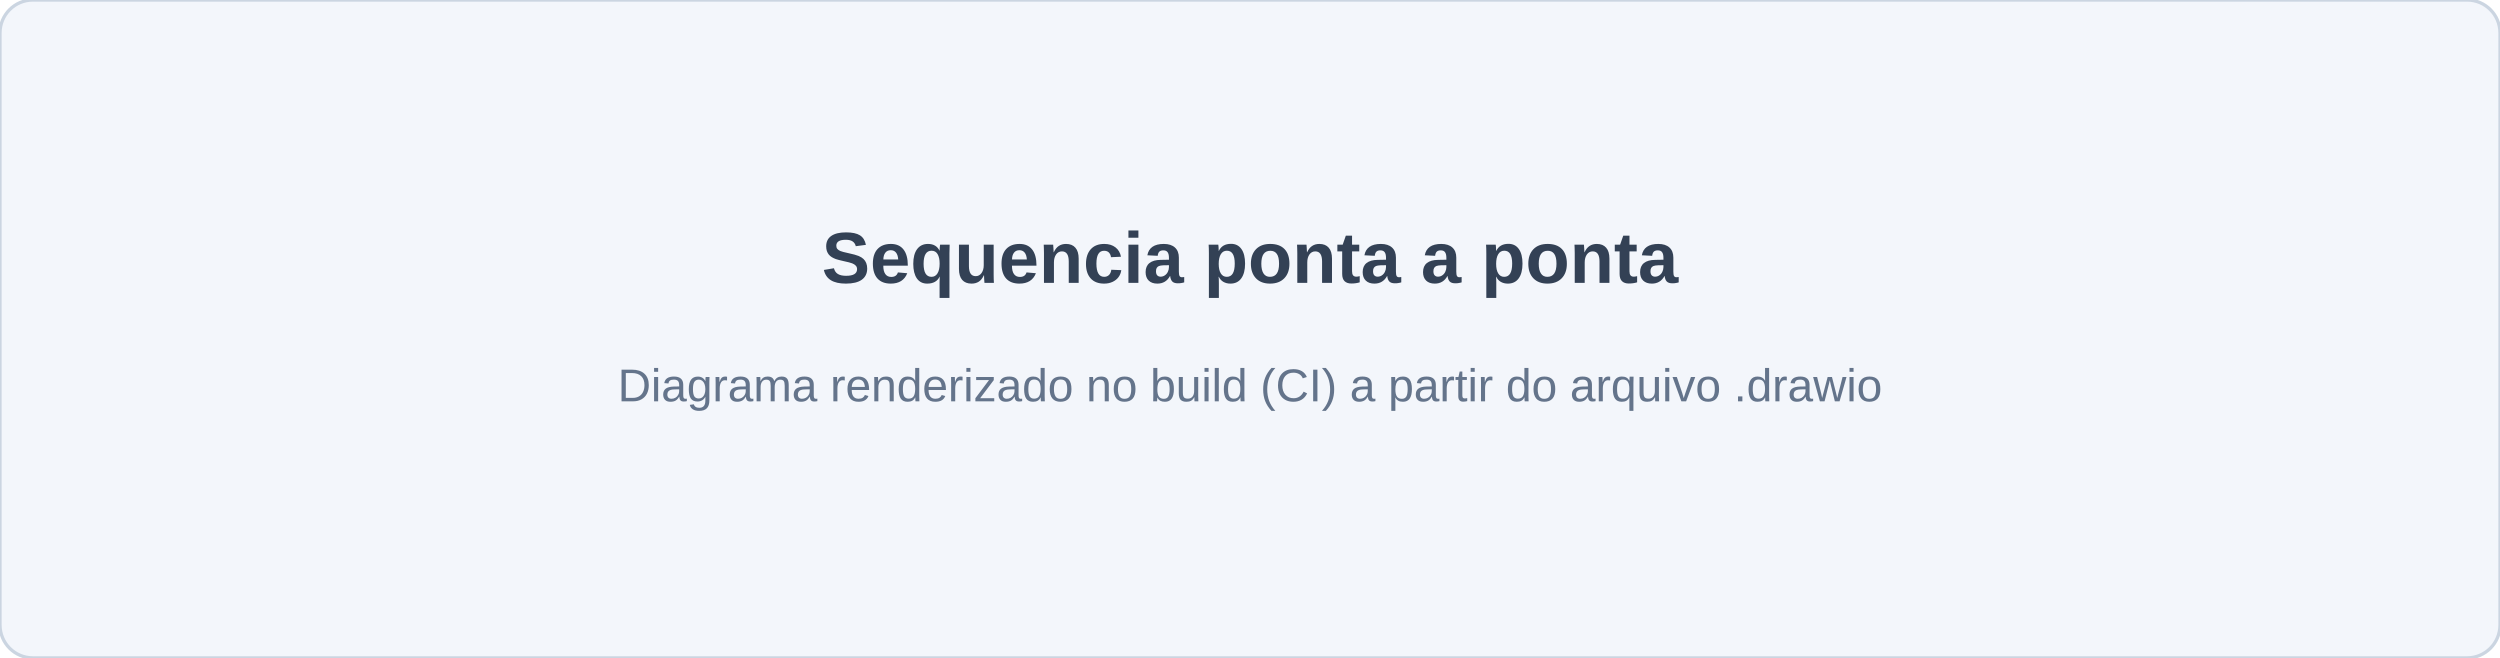
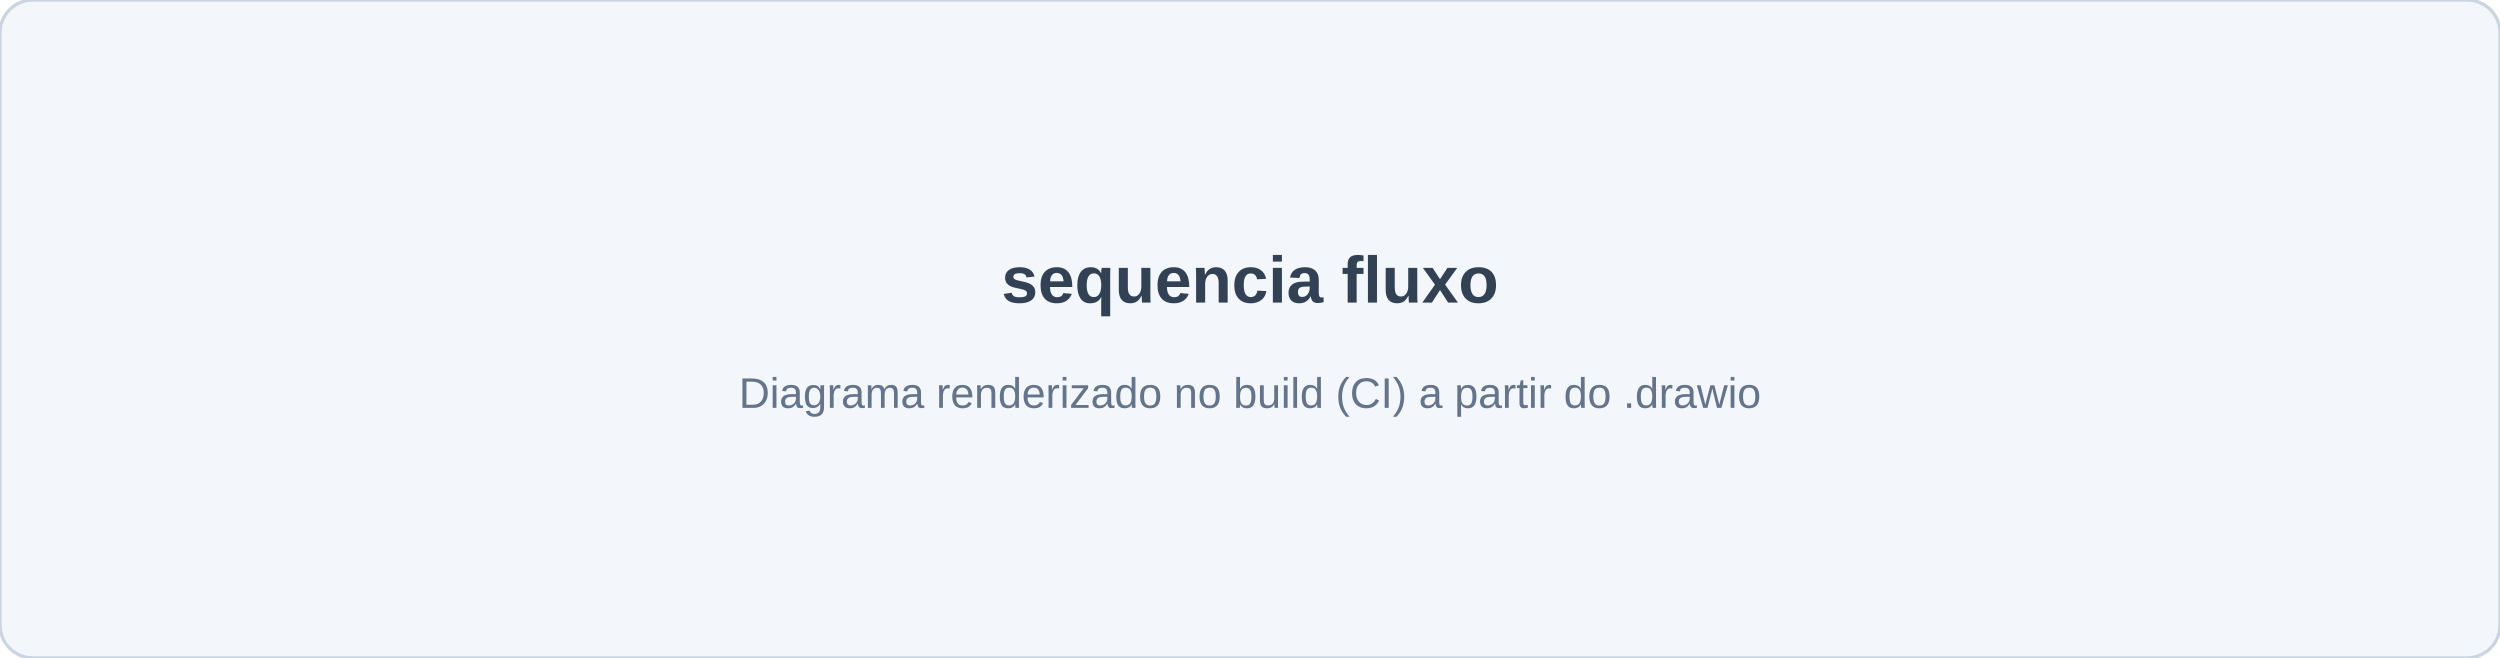
<svg xmlns="http://www.w3.org/2000/svg" width="760" height="200" viewBox="0 0 760 200">
  <rect width="760" height="200" rx="10" fill="#f3f6fb" stroke="#cbd5e1" />
-   <text x="380" y="86" font-family="Segoe UI, Arial, sans-serif" font-size="22" font-weight="600" fill="#334155" text-anchor="middle">Sequencia ponta a ponta</text>
-   <text x="380" y="122" font-family="Segoe UI, Arial, sans-serif" font-size="14" fill="#64748b" text-anchor="middle">Diagrama renderizado no build (CI) a partir do arquivo .drawio</text>
+   <text x="380" y="92" font-family="Segoe UI, Arial, sans-serif" font-size="20" font-weight="600" fill="#334155" text-anchor="middle">sequencia fluxo</text>
+   <text x="380" y="124" font-family="Segoe UI, Arial, sans-serif" font-size="13" fill="#64748b" text-anchor="middle">Diagrama renderizado no build (CI) a partir do .drawio</text>
</svg>
